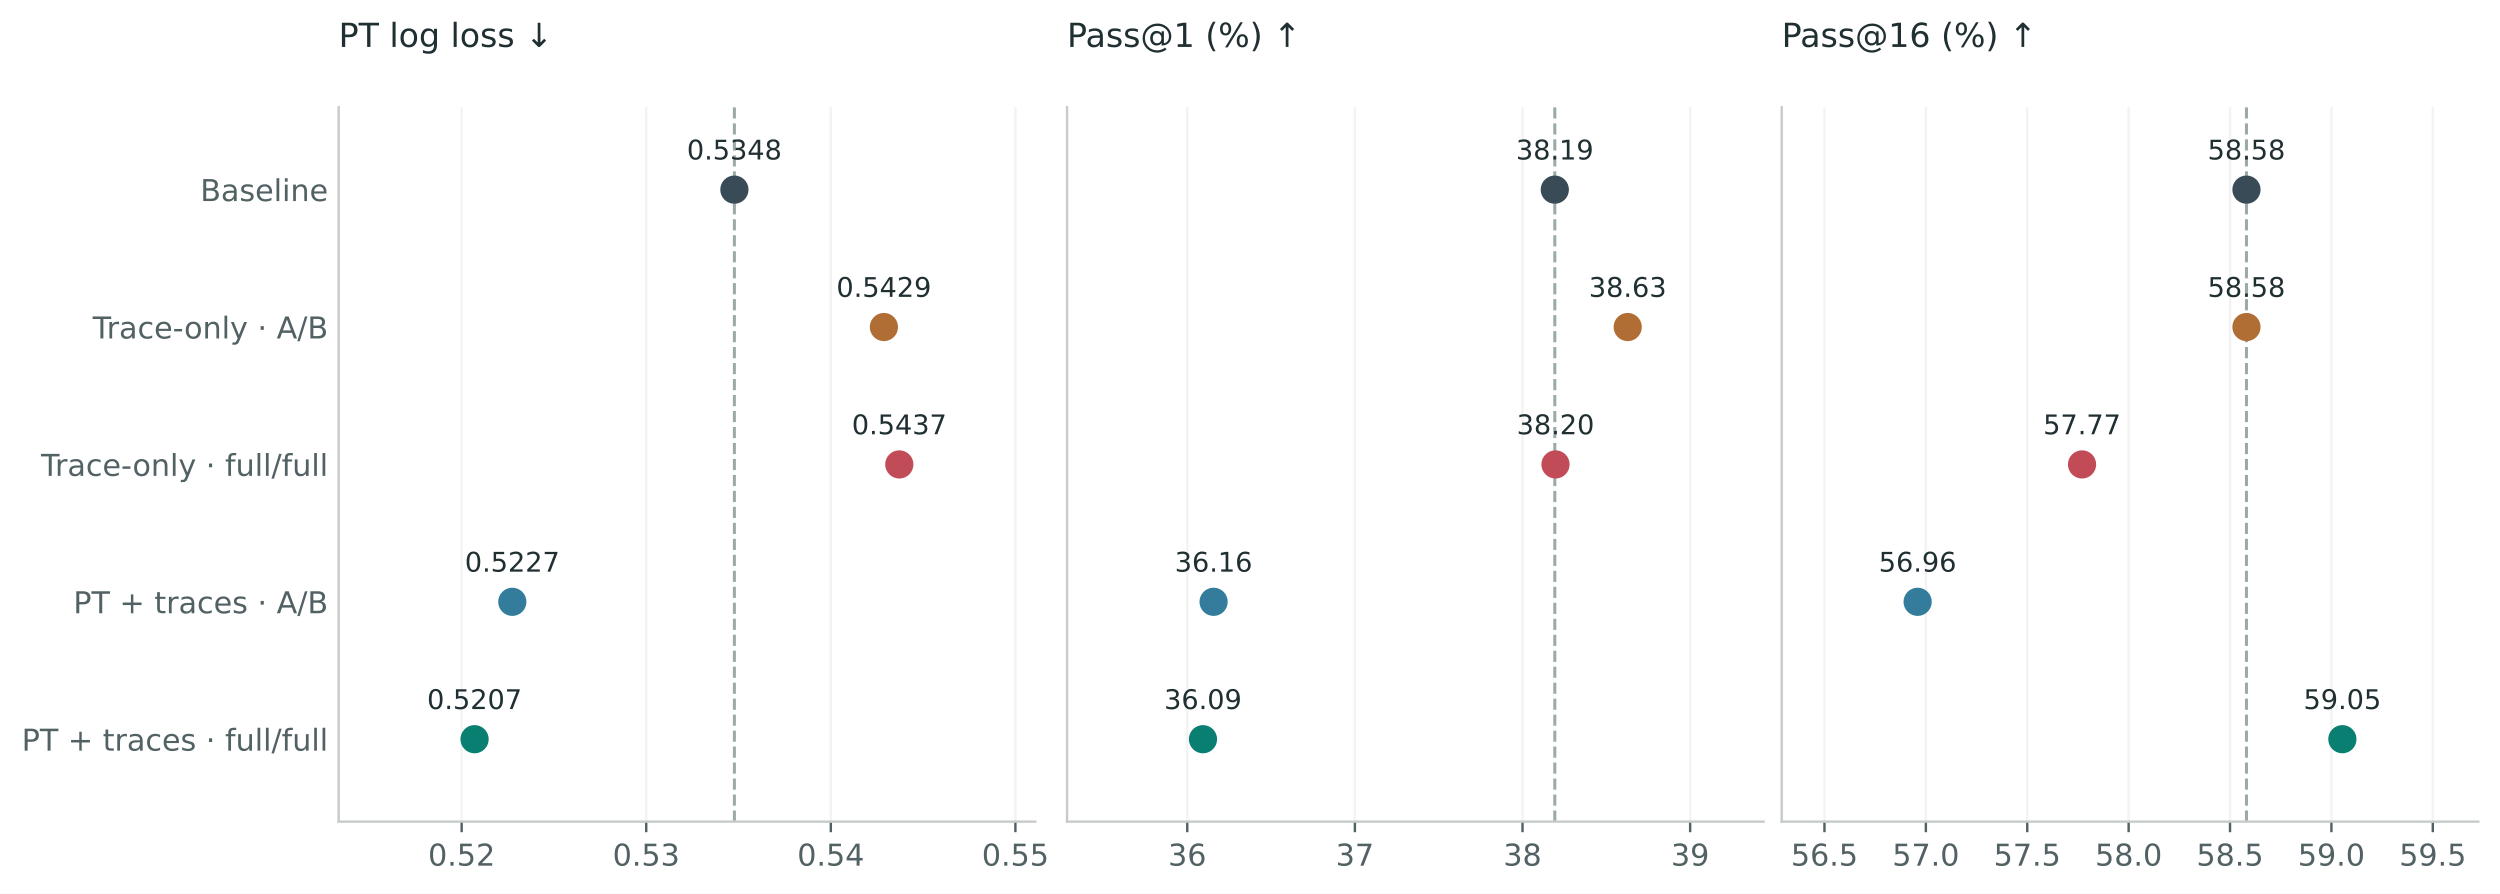
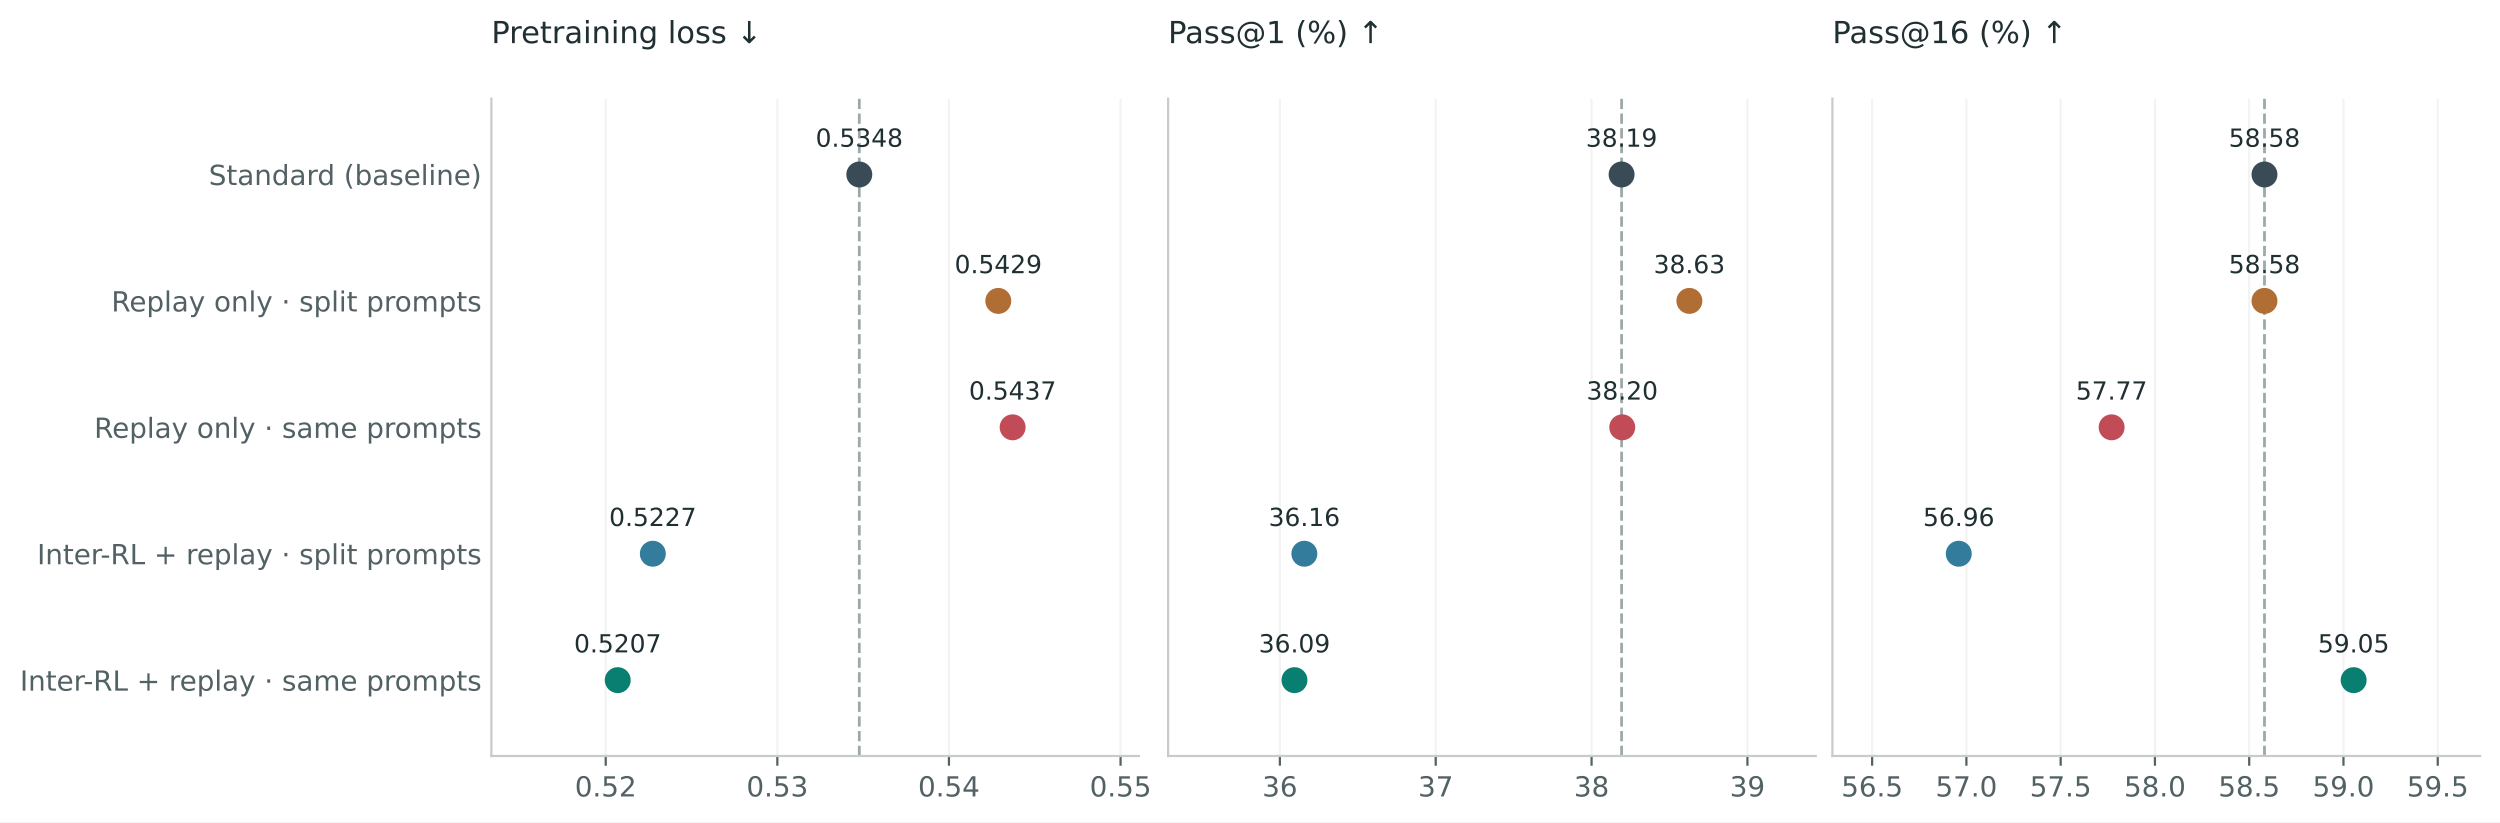
- <svg xmlns="http://www.w3.org/2000/svg" xmlns:xlink="http://www.w3.org/1999/xlink" width="829.2pt" height="296.4pt" viewBox="0 0 829.2 296.4" version="1.1">
+ <svg xmlns="http://www.w3.org/2000/svg" xmlns:xlink="http://www.w3.org/1999/xlink" width="901.2pt" height="296.4pt" viewBox="0 0 901.2 296.4" version="1.1">
  <defs>
    <style type="text/css">*{stroke-linejoin: round; stroke-linecap: butt}</style>
  </defs>
  <g id="figure_1">
    <g id="patch_1">
-       <path d="M 0 296.4 L 829.2 296.4 L 829.2 0 L 0 0 z " style="fill: #ffffff" />
+       <path d="M 0 296.4  L 901.2 296.4  L 901.2 0  L 0 0  z " style="fill: #ffffff" />
    </g>
    <g id="axes_1">
      <g id="patch_2">
-         <path d="M 112.325 272.521 L 343.364 272.521 L 343.364 35.558 L 112.325 35.558 z " style="fill: #ffffff" />
+         <path d="M 177.127 272.521  L 410.585 272.521  L 410.585 35.558  L 177.127 35.558  z " style="fill: #ffffff" />
      </g>
      <g id="matplotlib.axis_1">
        <g id="xtick_1">
          <g id="line2d_1">
-             <path d="M 153.119 272.521 L 153.119 35.558 " clip-path="url(#p8bb986a9d6)" style="fill: none; stroke: #b0b0b0; stroke-opacity: 0.16; stroke-width: 0.8; stroke-linecap: square" />
+             <path d="M 218.348 272.521  L 218.348 35.558  " clip-path="url(#p0f22539cb3)" style="fill: none; stroke: #b0b0b0; stroke-opacity: 0.16; stroke-width: 0.8; stroke-linecap: square" />
          </g>
          <g id="line2d_2">
            <defs>
-               <path id="m0288a008ab" d="M 0 0 L 0 3.5 " style="stroke: #526164; stroke-width: 0.8" />
+               <path id="m95b088e852" d="M 0 0  L 0 3.5  " style="stroke: #526164; stroke-width: 0.8" />
            </defs>
            <g>
-               <use xlink:href="#m0288a008ab" x="153.119" y="272.521" style="fill: #526164; stroke: #526164; stroke-width: 0.8" />
+               <use xlink:href="#m95b088e852" x="218.348" y="272.521" style="fill: #526164; stroke: #526164; stroke-width: 0.8" />
            </g>
          </g>
          <g id="text_1">
-             <text style="font-size: 10px; font-family: 'DejaVu Sans', 'Helvetica Neue', Helvetica, Arial, sans-serif; text-anchor: middle; fill: #526164" x="153.119" y="287.12" transform="rotate(-0 153.1195 287.1198)">0.52</text>
+             <text style="font-size: 10px; font-family: 'DejaVu Sans', 'Helvetica Neue', Helvetica, Arial, sans-serif; text-anchor: middle; fill: #526164" x="218.348" y="287.12" transform="rotate(-0 218.3483 287.1198)">0.52</text>
          </g>
        </g>
        <g id="xtick_2">
          <g id="line2d_3">
-             <path d="M 214.342 272.521 L 214.342 35.558 " clip-path="url(#p8bb986a9d6)" style="fill: none; stroke: #b0b0b0; stroke-opacity: 0.16; stroke-width: 0.8; stroke-linecap: square" />
+             <path d="M 280.212 272.521  L 280.212 35.558  " clip-path="url(#p0f22539cb3)" style="fill: none; stroke: #b0b0b0; stroke-opacity: 0.16; stroke-width: 0.8; stroke-linecap: square" />
          </g>
          <g id="line2d_4">
            <g>
-               <use xlink:href="#m0288a008ab" x="214.342" y="272.521" style="fill: #526164; stroke: #526164; stroke-width: 0.8" />
+               <use xlink:href="#m95b088e852" x="280.212" y="272.521" style="fill: #526164; stroke: #526164; stroke-width: 0.8" />
            </g>
          </g>
          <g id="text_2">
-             <text style="font-size: 10px; font-family: 'DejaVu Sans', 'Helvetica Neue', Helvetica, Arial, sans-serif; text-anchor: middle; fill: #526164" x="214.342" y="287.12" transform="rotate(-0 214.3422 287.1198)">0.53</text>
+             <text style="font-size: 10px; font-family: 'DejaVu Sans', 'Helvetica Neue', Helvetica, Arial, sans-serif; text-anchor: middle; fill: #526164" x="280.212" y="287.12" transform="rotate(-0 280.2123 287.1198)">0.53</text>
          </g>
        </g>
        <g id="xtick_3">
          <g id="line2d_5">
-             <path d="M 275.565 272.521 L 275.565 35.558 " clip-path="url(#p8bb986a9d6)" style="fill: none; stroke: #b0b0b0; stroke-opacity: 0.16; stroke-width: 0.8; stroke-linecap: square" />
+             <path d="M 342.076 272.521  L 342.076 35.558  " clip-path="url(#p0f22539cb3)" style="fill: none; stroke: #b0b0b0; stroke-opacity: 0.16; stroke-width: 0.8; stroke-linecap: square" />
          </g>
          <g id="line2d_6">
            <g>
-               <use xlink:href="#m0288a008ab" x="275.565" y="272.521" style="fill: #526164; stroke: #526164; stroke-width: 0.8" />
+               <use xlink:href="#m95b088e852" x="342.076" y="272.521" style="fill: #526164; stroke: #526164; stroke-width: 0.8" />
            </g>
          </g>
          <g id="text_3">
-             <text style="font-size: 10px; font-family: 'DejaVu Sans', 'Helvetica Neue', Helvetica, Arial, sans-serif; text-anchor: middle; fill: #526164" x="275.565" y="287.12" transform="rotate(-0 275.5649 287.1198)">0.54</text>
+             <text style="font-size: 10px; font-family: 'DejaVu Sans', 'Helvetica Neue', Helvetica, Arial, sans-serif; text-anchor: middle; fill: #526164" x="342.076" y="287.12" transform="rotate(-0 342.0762 287.1198)">0.54</text>
          </g>
        </g>
        <g id="xtick_4">
          <g id="line2d_7">
-             <path d="M 336.788 272.521 L 336.788 35.558 " clip-path="url(#p8bb986a9d6)" style="fill: none; stroke: #b0b0b0; stroke-opacity: 0.16; stroke-width: 0.8; stroke-linecap: square" />
+             <path d="M 403.94 272.521  L 403.94 35.558  " clip-path="url(#p0f22539cb3)" style="fill: none; stroke: #b0b0b0; stroke-opacity: 0.16; stroke-width: 0.8; stroke-linecap: square" />
          </g>
          <g id="line2d_8">
            <g>
-               <use xlink:href="#m0288a008ab" x="336.788" y="272.521" style="fill: #526164; stroke: #526164; stroke-width: 0.8" />
+               <use xlink:href="#m95b088e852" x="403.94" y="272.521" style="fill: #526164; stroke: #526164; stroke-width: 0.8" />
            </g>
          </g>
          <g id="text_4">
-             <text style="font-size: 10px; font-family: 'DejaVu Sans', 'Helvetica Neue', Helvetica, Arial, sans-serif; text-anchor: middle; fill: #526164" x="336.788" y="287.12" transform="rotate(-0 336.7877 287.1198)">0.55</text>
+             <text style="font-size: 10px; font-family: 'DejaVu Sans', 'Helvetica Neue', Helvetica, Arial, sans-serif; text-anchor: middle; fill: #526164" x="403.94" y="287.12" transform="rotate(-0 403.9401 287.1198)">0.55</text>
          </g>
        </g>
      </g>
      <g id="matplotlib.axis_2">
        <g id="ytick_1">
          <g id="line2d_9" />
          <g id="text_5">
-             <text style="font-size: 10px; font-family: 'DejaVu Sans', 'Helvetica Neue', Helvetica, Arial, sans-serif; text-anchor: end; fill: #526164" x="108.825" y="66.699" transform="rotate(-0 108.825 66.6994)">Baseline</text>
+             <text style="font-size: 10px; font-family: 'DejaVu Sans', 'Helvetica Neue', Helvetica, Arial, sans-serif; text-anchor: end; fill: #526164" x="173.627" y="66.699" transform="rotate(-0 173.6266 66.6994)">Standard (baseline)</text>
          </g>
        </g>
        <g id="ytick_2">
          <g id="line2d_10" />
          <g id="text_6">
-             <text style="font-size: 10px; font-family: 'DejaVu Sans', 'Helvetica Neue', Helvetica, Arial, sans-serif; text-anchor: end; fill: #526164" x="108.825" y="112.269" transform="rotate(-0 108.825 112.2692)">Trace-only · A/B</text>
+             <text style="font-size: 10px; font-family: 'DejaVu Sans', 'Helvetica Neue', Helvetica, Arial, sans-serif; text-anchor: end; fill: #526164" x="173.627" y="112.269" transform="rotate(-0 173.6266 112.2692)">Replay only · split prompts</text>
          </g>
        </g>
        <g id="ytick_3">
          <g id="line2d_11" />
          <g id="text_7">
-             <text style="font-size: 10px; font-family: 'DejaVu Sans', 'Helvetica Neue', Helvetica, Arial, sans-serif; text-anchor: end; fill: #526164" x="108.825" y="157.839" transform="rotate(-0 108.825 157.8391)">Trace-only · full/full</text>
+             <text style="font-size: 10px; font-family: 'DejaVu Sans', 'Helvetica Neue', Helvetica, Arial, sans-serif; text-anchor: end; fill: #526164" x="173.627" y="157.839" transform="rotate(-0 173.6266 157.8391)">Replay only · same prompts</text>
          </g>
        </g>
        <g id="ytick_4">
          <g id="line2d_12" />
          <g id="text_8">
-             <text style="font-size: 10px; font-family: 'DejaVu Sans', 'Helvetica Neue', Helvetica, Arial, sans-serif; text-anchor: end; fill: #526164" x="108.825" y="203.409" transform="rotate(-0 108.825 203.4089)">PT + traces · A/B</text>
+             <text style="font-size: 10px; font-family: 'DejaVu Sans', 'Helvetica Neue', Helvetica, Arial, sans-serif; text-anchor: end; fill: #526164" x="173.627" y="203.409" transform="rotate(-0 173.6266 203.4089)">Inter-RL + replay · split prompts</text>
          </g>
        </g>
        <g id="ytick_5">
          <g id="line2d_13" />
          <g id="text_9">
-             <text style="font-size: 10px; font-family: 'DejaVu Sans', 'Helvetica Neue', Helvetica, Arial, sans-serif; text-anchor: end; fill: #526164" x="108.825" y="248.979" transform="rotate(-0 108.825 248.9787)">PT + traces · full/full</text>
+             <text style="font-size: 10px; font-family: 'DejaVu Sans', 'Helvetica Neue', Helvetica, Arial, sans-serif; text-anchor: end; fill: #526164" x="173.627" y="248.979" transform="rotate(-0 173.6266 248.9787)">Inter-RL + replay · same prompts</text>
          </g>
        </g>
      </g>
      <g id="line2d_14">
-         <path d="M 243.583 272.521 L 243.583 35.558 " clip-path="url(#p8bb986a9d6)" style="fill: none; stroke-dasharray: 3.7,1.6; stroke-dashoffset: 0; stroke: #9ba9a7" />
+         <path d="M 309.76 272.521  L 309.76 35.558  " clip-path="url(#p0f22539cb3)" style="fill: none; stroke-dasharray: 3.7,1.6; stroke-dashoffset: 0; stroke: #9ba9a7" />
      </g>
      <g id="patch_3">
-         <path d="M 112.325 272.521 L 112.325 35.558 " style="fill: none; stroke: #c7ccca; stroke-width: 0.8; stroke-linejoin: miter; stroke-linecap: square" />
+         <path d="M 177.127 272.521  L 177.127 35.558  " style="fill: none; stroke: #c7ccca; stroke-width: 0.8; stroke-linejoin: miter; stroke-linecap: square" />
      </g>
      <g id="patch_4">
-         <path d="M 112.325 272.521 L 343.364 272.521 " style="fill: none; stroke: #c7ccca; stroke-width: 0.8; stroke-linejoin: miter; stroke-linecap: square" />
+         <path d="M 177.127 272.521  L 410.585 272.521  " style="fill: none; stroke: #c7ccca; stroke-width: 0.8; stroke-linejoin: miter; stroke-linecap: square" />
      </g>
      <g id="PathCollection_1">
        <defs>
-           <path id="C0_0_90d3d8b5ef" d="M 0 4.183 C 1.109 4.183 2.174 3.743 2.958 2.958 C 3.743 2.174 4.183 1.109 4.183 -0 C 4.183 -1.109 3.743 -2.174 2.958 -2.958 C 2.174 -3.743 1.109 -4.183 0 -4.183 C -1.109 -4.183 -2.174 -3.743 -2.958 -2.958 C -3.743 -2.174 -4.183 -1.109 -4.183 0 C -4.183 1.109 -3.743 2.174 -2.958 2.958 C -2.174 3.743 -1.109 4.183 0 4.183 z " />
+           <path id="C0_0_6683a7f0eb" d="M 0 4.183  C 1.109 4.183 2.174 3.743 2.958 2.958  C 3.743 2.174 4.183 1.109 4.183 -0  C 4.183 -1.109 3.743 -2.174 2.958 -2.958  C 2.174 -3.743 1.109 -4.183 0 -4.183  C -1.109 -4.183 -2.174 -3.743 -2.958 -2.958  C -3.743 -2.174 -4.183 -1.109 -4.183 0  C -4.183 1.109 -3.743 2.174 -2.958 2.958  C -2.174 3.743 -1.109 4.183 0 4.183  z " />
        </defs>
-         <g clip-path="url(#p8bb986a9d6)">
-           <use xlink:href="#C0_0_90d3d8b5ef" x="243.583" y="62.9" style="fill: #384b56; stroke: #384b56" />
-         </g>
-         <g clip-path="url(#p8bb986a9d6)">
-           <use xlink:href="#C0_0_90d3d8b5ef" x="293.169" y="108.47" style="fill: #b06e35; stroke: #b06e35" />
-         </g>
-         <g clip-path="url(#p8bb986a9d6)">
-           <use xlink:href="#C0_0_90d3d8b5ef" x="298.283" y="154.04" style="fill: #c14c57; stroke: #c14c57" />
-         </g>
-         <g clip-path="url(#p8bb986a9d6)">
-           <use xlink:href="#C0_0_90d3d8b5ef" x="169.924" y="199.61" style="fill: #337c9b; stroke: #337c9b" />
-         </g>
-         <g clip-path="url(#p8bb986a9d6)">
-           <use xlink:href="#C0_0_90d3d8b5ef" x="157.406" y="245.179" style="fill: #087f71; stroke: #087f71" />
+         <g clip-path="url(#p0f22539cb3)">
+           <use xlink:href="#C0_0_6683a7f0eb" x="309.76" y="62.9" style="fill: #384b56; stroke: #384b56" />
+         </g>
+         <g clip-path="url(#p0f22539cb3)">
+           <use xlink:href="#C0_0_6683a7f0eb" x="359.864" y="108.47" style="fill: #b06e35; stroke: #b06e35" />
+         </g>
+         <g clip-path="url(#p0f22539cb3)">
+           <use xlink:href="#C0_0_6683a7f0eb" x="365.032" y="154.04" style="fill: #c14c57; stroke: #c14c57" />
+         </g>
+         <g clip-path="url(#p0f22539cb3)">
+           <use xlink:href="#C0_0_6683a7f0eb" x="235.329" y="199.61" style="fill: #337c9b; stroke: #337c9b" />
+         </g>
+         <g clip-path="url(#p0f22539cb3)">
+           <use xlink:href="#C0_0_6683a7f0eb" x="222.68" y="245.179" style="fill: #087f71; stroke: #087f71" />
        </g>
      </g>
      <g id="text_10">
-         <text style="font-size: 9px; font-family: 'DejaVu Sans', 'Helvetica Neue', Helvetica, Arial, sans-serif; text-anchor: middle; fill: #202f32" x="243.583" y="52.9" transform="rotate(-0 243.5834 52.90018)">0.5348</text>
+         <text style="font-size: 9px; font-family: 'DejaVu Sans', 'Helvetica Neue', Helvetica, Arial, sans-serif; text-anchor: middle; fill: #202f32" x="309.76" y="52.9" transform="rotate(-0 309.7597 52.90018)">0.5348</text>
      </g>
      <g id="text_11">
-         <text style="font-size: 9px; font-family: 'DejaVu Sans', 'Helvetica Neue', Helvetica, Arial, sans-serif; text-anchor: middle; fill: #202f32" x="293.169" y="98.47" transform="rotate(-0 293.1687 98.47001)">0.5429</text>
+         <text style="font-size: 9px; font-family: 'DejaVu Sans', 'Helvetica Neue', Helvetica, Arial, sans-serif; text-anchor: middle; fill: #202f32" x="359.864" y="98.47" transform="rotate(-0 359.8643 98.47001)">0.5429</text>
      </g>
      <g id="text_12">
-         <text style="font-size: 9px; font-family: 'DejaVu Sans', 'Helvetica Neue', Helvetica, Arial, sans-serif; text-anchor: middle; fill: #202f32" x="298.283" y="144.04" transform="rotate(-0 298.2832 144.0398)">0.5437</text>
+         <text style="font-size: 9px; font-family: 'DejaVu Sans', 'Helvetica Neue', Helvetica, Arial, sans-serif; text-anchor: middle; fill: #202f32" x="365.032" y="144.04" transform="rotate(-0 365.0324 144.0398)">0.5437</text>
      </g>
      <g id="text_13">
-         <text style="font-size: 9px; font-family: 'DejaVu Sans', 'Helvetica Neue', Helvetica, Arial, sans-serif; text-anchor: middle; fill: #202f32" x="169.924" y="189.61" transform="rotate(-0 169.924 189.6097)">0.5227</text>
+         <text style="font-size: 9px; font-family: 'DejaVu Sans', 'Helvetica Neue', Helvetica, Arial, sans-serif; text-anchor: middle; fill: #202f32" x="235.329" y="189.61" transform="rotate(-0 235.3289 189.6097)">0.5227</text>
      </g>
      <g id="text_14">
-         <text style="font-size: 9px; font-family: 'DejaVu Sans', 'Helvetica Neue', Helvetica, Arial, sans-serif; text-anchor: middle; fill: #202f32" x="157.406" y="235.179" transform="rotate(-0 157.4058 235.1795)">0.5207</text>
+         <text style="font-size: 9px; font-family: 'DejaVu Sans', 'Helvetica Neue', Helvetica, Arial, sans-serif; text-anchor: middle; fill: #202f32" x="222.68" y="235.179" transform="rotate(-0 222.6795 235.1795)">0.5207</text>
      </g>
      <g id="text_15">
-         <text style="font-size: 11px; font-family: 'DejaVu Sans', 'Helvetica Neue', Helvetica, Arial, sans-serif; text-anchor: start; fill: #202f32" x="112.325" y="15.558" transform="rotate(-0 112.325 15.55828)">PT log loss ↓</text>
+         <text style="font-size: 11px; font-family: 'DejaVu Sans', 'Helvetica Neue', Helvetica, Arial, sans-serif; text-anchor: start; fill: #202f32" x="177.127" y="15.558" transform="rotate(-0 177.1266 15.55828)">Pretraining loss ↓</text>
      </g>
    </g>
    <g id="axes_2">
      <g id="patch_5">
-         <path d="M 353.921 272.521 L 584.96 272.521 L 584.96 35.558 L 353.921 35.558 z " style="fill: #ffffff" />
+         <path d="M 421.081 272.521  L 654.54 272.521  L 654.54 35.558  L 421.081 35.558  z " style="fill: #ffffff" />
      </g>
      <g id="matplotlib.axis_3">
        <g id="xtick_5">
          <g id="line2d_15">
-             <path d="M 393.789 272.521 L 393.789 35.558 " clip-path="url(#p7a28abaac0)" style="fill: none; stroke: #b0b0b0; stroke-opacity: 0.16; stroke-width: 0.8; stroke-linecap: square" />
+             <path d="M 461.367 272.521  L 461.367 35.558  " clip-path="url(#p93b1e6487b)" style="fill: none; stroke: #b0b0b0; stroke-opacity: 0.16; stroke-width: 0.8; stroke-linecap: square" />
          </g>
          <g id="line2d_16">
            <g>
-               <use xlink:href="#m0288a008ab" x="393.789" y="272.521" style="fill: #526164; stroke: #526164; stroke-width: 0.8" />
+               <use xlink:href="#m95b088e852" x="461.367" y="272.521" style="fill: #526164; stroke: #526164; stroke-width: 0.8" />
            </g>
          </g>
          <g id="text_16">
-             <text style="font-size: 10px; font-family: 'DejaVu Sans', 'Helvetica Neue', Helvetica, Arial, sans-serif; text-anchor: middle; fill: #526164" x="393.789" y="287.12" transform="rotate(-0 393.7893 287.1198)">36</text>
+             <text style="font-size: 10px; font-family: 'DejaVu Sans', 'Helvetica Neue', Helvetica, Arial, sans-serif; text-anchor: middle; fill: #526164" x="461.367" y="287.12" transform="rotate(-0 461.3673 287.1198)">36</text>
          </g>
        </g>
        <g id="xtick_6">
          <g id="line2d_17">
-             <path d="M 449.389 272.521 L 449.389 35.558 " clip-path="url(#p7a28abaac0)" style="fill: none; stroke: #b0b0b0; stroke-opacity: 0.16; stroke-width: 0.8; stroke-linecap: square" />
+             <path d="M 517.549 272.521  L 517.549 35.558  " clip-path="url(#p93b1e6487b)" style="fill: none; stroke: #b0b0b0; stroke-opacity: 0.16; stroke-width: 0.8; stroke-linecap: square" />
          </g>
          <g id="line2d_18">
            <g>
-               <use xlink:href="#m0288a008ab" x="449.389" y="272.521" style="fill: #526164; stroke: #526164; stroke-width: 0.8" />
+               <use xlink:href="#m95b088e852" x="517.549" y="272.521" style="fill: #526164; stroke: #526164; stroke-width: 0.8" />
            </g>
          </g>
          <g id="text_17">
-             <text style="font-size: 10px; font-family: 'DejaVu Sans', 'Helvetica Neue', Helvetica, Arial, sans-serif; text-anchor: middle; fill: #526164" x="449.389" y="287.12" transform="rotate(-0 449.3889 287.1198)">37</text>
+             <text style="font-size: 10px; font-family: 'DejaVu Sans', 'Helvetica Neue', Helvetica, Arial, sans-serif; text-anchor: middle; fill: #526164" x="517.549" y="287.12" transform="rotate(-0 517.5493 287.1198)">37</text>
          </g>
        </g>
        <g id="xtick_7">
          <g id="line2d_19">
-             <path d="M 504.989 272.521 L 504.989 35.558 " clip-path="url(#p7a28abaac0)" style="fill: none; stroke: #b0b0b0; stroke-opacity: 0.16; stroke-width: 0.8; stroke-linecap: square" />
+             <path d="M 573.731 272.521  L 573.731 35.558  " clip-path="url(#p93b1e6487b)" style="fill: none; stroke: #b0b0b0; stroke-opacity: 0.16; stroke-width: 0.8; stroke-linecap: square" />
          </g>
          <g id="line2d_20">
            <g>
-               <use xlink:href="#m0288a008ab" x="504.989" y="272.521" style="fill: #526164; stroke: #526164; stroke-width: 0.8" />
+               <use xlink:href="#m95b088e852" x="573.731" y="272.521" style="fill: #526164; stroke: #526164; stroke-width: 0.8" />
            </g>
          </g>
          <g id="text_18">
-             <text style="font-size: 10px; font-family: 'DejaVu Sans', 'Helvetica Neue', Helvetica, Arial, sans-serif; text-anchor: middle; fill: #526164" x="504.989" y="287.12" transform="rotate(-0 504.9886 287.1198)">38</text>
+             <text style="font-size: 10px; font-family: 'DejaVu Sans', 'Helvetica Neue', Helvetica, Arial, sans-serif; text-anchor: middle; fill: #526164" x="573.731" y="287.12" transform="rotate(-0 573.7312 287.1198)">38</text>
          </g>
        </g>
        <g id="xtick_8">
          <g id="line2d_21">
-             <path d="M 560.588 272.521 L 560.588 35.558 " clip-path="url(#p7a28abaac0)" style="fill: none; stroke: #b0b0b0; stroke-opacity: 0.16; stroke-width: 0.8; stroke-linecap: square" />
+             <path d="M 629.913 272.521  L 629.913 35.558  " clip-path="url(#p93b1e6487b)" style="fill: none; stroke: #b0b0b0; stroke-opacity: 0.16; stroke-width: 0.8; stroke-linecap: square" />
          </g>
          <g id="line2d_22">
            <g>
-               <use xlink:href="#m0288a008ab" x="560.588" y="272.521" style="fill: #526164; stroke: #526164; stroke-width: 0.8" />
+               <use xlink:href="#m95b088e852" x="629.913" y="272.521" style="fill: #526164; stroke: #526164; stroke-width: 0.8" />
            </g>
          </g>
          <g id="text_19">
-             <text style="font-size: 10px; font-family: 'DejaVu Sans', 'Helvetica Neue', Helvetica, Arial, sans-serif; text-anchor: middle; fill: #526164" x="560.588" y="287.12" transform="rotate(-0 560.5882 287.1198)">39</text>
+             <text style="font-size: 10px; font-family: 'DejaVu Sans', 'Helvetica Neue', Helvetica, Arial, sans-serif; text-anchor: middle; fill: #526164" x="629.913" y="287.12" transform="rotate(-0 629.9132 287.1198)">39</text>
          </g>
        </g>
      </g>
      <g id="matplotlib.axis_4">
        <g id="ytick_6">
          <g id="line2d_23" />
        </g>
        <g id="ytick_7">
          <g id="line2d_24" />
        </g>
        <g id="ytick_8">
          <g id="line2d_25" />
        </g>
        <g id="ytick_9">
          <g id="line2d_26" />
        </g>
        <g id="ytick_10">
          <g id="line2d_27" />
        </g>
      </g>
      <g id="line2d_28">
-         <path d="M 515.695 272.521 L 515.695 35.558 " clip-path="url(#p7a28abaac0)" style="fill: none; stroke-dasharray: 3.7,1.6; stroke-dashoffset: 0; stroke: #9ba9a7" />
+         <path d="M 584.55 272.521  L 584.55 35.558  " clip-path="url(#p93b1e6487b)" style="fill: none; stroke-dasharray: 3.7,1.6; stroke-dashoffset: 0; stroke: #9ba9a7" />
      </g>
      <g id="patch_6">
-         <path d="M 353.921 272.521 L 353.921 35.558 " style="fill: none; stroke: #c7ccca; stroke-width: 0.8; stroke-linejoin: miter; stroke-linecap: square" />
+         <path d="M 421.081 272.521  L 421.081 35.558  " style="fill: none; stroke: #c7ccca; stroke-width: 0.8; stroke-linejoin: miter; stroke-linecap: square" />
      </g>
      <g id="patch_7">
-         <path d="M 353.921 272.521 L 584.96 272.521 " style="fill: none; stroke: #c7ccca; stroke-width: 0.8; stroke-linejoin: miter; stroke-linecap: square" />
+         <path d="M 421.081 272.521  L 654.54 272.521  " style="fill: none; stroke: #c7ccca; stroke-width: 0.8; stroke-linejoin: miter; stroke-linecap: square" />
      </g>
      <g id="PathCollection_2">
        <defs>
-           <path id="C1_0_fca82e6153" d="M 0 4.183 C 1.109 4.183 2.174 3.743 2.958 2.958 C 3.743 2.174 4.183 1.109 4.183 -0 C 4.183 -1.109 3.743 -2.174 2.958 -2.958 C 2.174 -3.743 1.109 -4.183 0 -4.183 C -1.109 -4.183 -2.174 -3.743 -2.958 -2.958 C -3.743 -2.174 -4.183 -1.109 -4.183 0 C -4.183 1.109 -3.743 2.174 -2.958 2.958 C -2.174 3.743 -1.109 4.183 0 4.183 z " />
+           <path id="C1_0_bd0851bb1b" d="M 0 4.183  C 1.109 4.183 2.174 3.743 2.958 2.958  C 3.743 2.174 4.183 1.109 4.183 -0  C 4.183 -1.109 3.743 -2.174 2.958 -2.958  C 2.174 -3.743 1.109 -4.183 0 -4.183  C -1.109 -4.183 -2.174 -3.743 -2.958 -2.958  C -3.743 -2.174 -4.183 -1.109 -4.183 0  C -4.183 1.109 -3.743 2.174 -2.958 2.958  C -2.174 3.743 -1.109 4.183 0 4.183  z " />
        </defs>
-         <g clip-path="url(#p7a28abaac0)">
-           <use xlink:href="#C1_0_fca82e6153" x="515.695" y="62.9" style="fill: #384b56; stroke: #384b56" />
-         </g>
-         <g clip-path="url(#p7a28abaac0)">
-           <use xlink:href="#C1_0_fca82e6153" x="539.879" y="108.47" style="fill: #b06e35; stroke: #b06e35" />
-         </g>
-         <g clip-path="url(#p7a28abaac0)">
-           <use xlink:href="#C1_0_fca82e6153" x="515.93" y="154.04" style="fill: #c14c57; stroke: #c14c57" />
-         </g>
-         <g clip-path="url(#p7a28abaac0)">
-           <use xlink:href="#C1_0_fca82e6153" x="402.524" y="199.61" style="fill: #337c9b; stroke: #337c9b" />
-         </g>
-         <g clip-path="url(#p7a28abaac0)">
-           <use xlink:href="#C1_0_fca82e6153" x="399.002" y="245.179" style="fill: #087f71; stroke: #087f71" />
+         <g clip-path="url(#p93b1e6487b)">
+           <use xlink:href="#C1_0_bd0851bb1b" x="584.55" y="62.9" style="fill: #384b56; stroke: #384b56" />
+         </g>
+         <g clip-path="url(#p93b1e6487b)">
+           <use xlink:href="#C1_0_bd0851bb1b" x="608.987" y="108.47" style="fill: #b06e35; stroke: #b06e35" />
+         </g>
+         <g clip-path="url(#p93b1e6487b)">
+           <use xlink:href="#C1_0_bd0851bb1b" x="584.787" y="154.04" style="fill: #c14c57; stroke: #c14c57" />
+         </g>
+         <g clip-path="url(#p93b1e6487b)">
+           <use xlink:href="#C1_0_bd0851bb1b" x="470.193" y="199.61" style="fill: #337c9b; stroke: #337c9b" />
+         </g>
+         <g clip-path="url(#p93b1e6487b)">
+           <use xlink:href="#C1_0_bd0851bb1b" x="466.634" y="245.179" style="fill: #087f71; stroke: #087f71" />
        </g>
      </g>
      <g id="text_20">
-         <text style="font-size: 9px; font-family: 'DejaVu Sans', 'Helvetica Neue', Helvetica, Arial, sans-serif; text-anchor: middle; fill: #202f32" x="515.695" y="52.9" transform="rotate(-0 515.6953 52.90018)">38.19</text>
+         <text style="font-size: 9px; font-family: 'DejaVu Sans', 'Helvetica Neue', Helvetica, Arial, sans-serif; text-anchor: middle; fill: #202f32" x="584.55" y="52.9" transform="rotate(-0 584.55 52.90018)">38.19</text>
      </g>
      <g id="text_21">
-         <text style="font-size: 9px; font-family: 'DejaVu Sans', 'Helvetica Neue', Helvetica, Arial, sans-serif; text-anchor: middle; fill: #202f32" x="539.879" y="98.47" transform="rotate(-0 539.8792 98.47001)">38.63</text>
+         <text style="font-size: 9px; font-family: 'DejaVu Sans', 'Helvetica Neue', Helvetica, Arial, sans-serif; text-anchor: middle; fill: #202f32" x="608.987" y="98.47" transform="rotate(-0 608.9873 98.47001)">38.63</text>
      </g>
      <g id="text_22">
-         <text style="font-size: 9px; font-family: 'DejaVu Sans', 'Helvetica Neue', Helvetica, Arial, sans-serif; text-anchor: middle; fill: #202f32" x="515.93" y="144.04" transform="rotate(-0 515.9301 144.0398)">38.20</text>
+         <text style="font-size: 9px; font-family: 'DejaVu Sans', 'Helvetica Neue', Helvetica, Arial, sans-serif; text-anchor: middle; fill: #202f32" x="584.787" y="144.04" transform="rotate(-0 584.7873 144.0398)">38.20</text>
      </g>
      <g id="text_23">
-         <text style="font-size: 9px; font-family: 'DejaVu Sans', 'Helvetica Neue', Helvetica, Arial, sans-serif; text-anchor: middle; fill: #202f32" x="402.524" y="189.61" transform="rotate(-0 402.5237 189.6097)">36.16</text>
+         <text style="font-size: 9px; font-family: 'DejaVu Sans', 'Helvetica Neue', Helvetica, Arial, sans-serif; text-anchor: middle; fill: #202f32" x="470.193" y="189.61" transform="rotate(-0 470.1932 189.6097)">36.16</text>
      </g>
      <g id="text_24">
-         <text style="font-size: 9px; font-family: 'DejaVu Sans', 'Helvetica Neue', Helvetica, Arial, sans-serif; text-anchor: middle; fill: #202f32" x="399.002" y="235.179" transform="rotate(-0 399.0018 235.1795)">36.09</text>
+         <text style="font-size: 9px; font-family: 'DejaVu Sans', 'Helvetica Neue', Helvetica, Arial, sans-serif; text-anchor: middle; fill: #202f32" x="466.634" y="235.179" transform="rotate(-0 466.6344 235.1795)">36.09</text>
      </g>
      <g id="text_25">
-         <text style="font-size: 11px; font-family: 'DejaVu Sans', 'Helvetica Neue', Helvetica, Arial, sans-serif; text-anchor: start; fill: #202f32" x="353.921" y="15.558" transform="rotate(-0 353.921 15.55828)">Pass@1 (%) ↑</text>
+         <text style="font-size: 11px; font-family: 'DejaVu Sans', 'Helvetica Neue', Helvetica, Arial, sans-serif; text-anchor: start; fill: #202f32" x="421.081" y="15.558" transform="rotate(-0 421.0814 15.55828)">Pass@1 (%) ↑</text>
      </g>
    </g>
    <g id="axes_3">
      <g id="patch_8">
-         <path d="M 590.96 272.521 L 822 272.521 L 822 35.558 L 590.96 35.558 z " style="fill: #ffffff" />
+         <path d="M 660.541 272.521  L 894 272.521  L 894 35.558  L 660.541 35.558  z " style="fill: #ffffff" />
      </g>
      <g id="matplotlib.axis_5">
        <g id="xtick_9">
          <g id="line2d_29">
-             <path d="M 605.139 272.521 L 605.139 35.558 " clip-path="url(#p4abd46e85d)" style="fill: none; stroke: #b0b0b0; stroke-opacity: 0.16; stroke-width: 0.8; stroke-linecap: square" />
+             <path d="M 674.868 272.521  L 674.868 35.558  " clip-path="url(#p292a03a4a9)" style="fill: none; stroke: #b0b0b0; stroke-opacity: 0.16; stroke-width: 0.8; stroke-linecap: square" />
          </g>
          <g id="line2d_30">
            <g>
-               <use xlink:href="#m0288a008ab" x="605.139" y="272.521" style="fill: #526164; stroke: #526164; stroke-width: 0.8" />
+               <use xlink:href="#m95b088e852" x="674.868" y="272.521" style="fill: #526164; stroke: #526164; stroke-width: 0.8" />
            </g>
          </g>
          <g id="text_26">
-             <text style="font-size: 10px; font-family: 'DejaVu Sans', 'Helvetica Neue', Helvetica, Arial, sans-serif; text-anchor: middle; fill: #526164" x="605.139" y="287.12" transform="rotate(-0 605.1391 287.1198)">56.5</text>
+             <text style="font-size: 10px; font-family: 'DejaVu Sans', 'Helvetica Neue', Helvetica, Arial, sans-serif; text-anchor: middle; fill: #526164" x="674.868" y="287.12" transform="rotate(-0 674.8678 287.1198)">56.5</text>
          </g>
        </g>
        <g id="xtick_10">
          <g id="line2d_31">
-             <path d="M 638.768 272.521 L 638.768 35.558 " clip-path="url(#p4abd46e85d)" style="fill: none; stroke: #b0b0b0; stroke-opacity: 0.16; stroke-width: 0.8; stroke-linecap: square" />
+             <path d="M 708.849 272.521  L 708.849 35.558  " clip-path="url(#p292a03a4a9)" style="fill: none; stroke: #b0b0b0; stroke-opacity: 0.16; stroke-width: 0.8; stroke-linecap: square" />
          </g>
          <g id="line2d_32">
            <g>
-               <use xlink:href="#m0288a008ab" x="638.768" y="272.521" style="fill: #526164; stroke: #526164; stroke-width: 0.8" />
+               <use xlink:href="#m95b088e852" x="708.849" y="272.521" style="fill: #526164; stroke: #526164; stroke-width: 0.8" />
            </g>
          </g>
          <g id="text_27">
-             <text style="font-size: 10px; font-family: 'DejaVu Sans', 'Helvetica Neue', Helvetica, Arial, sans-serif; text-anchor: middle; fill: #526164" x="638.768" y="287.12" transform="rotate(-0 638.7679 287.1198)">57.0</text>
+             <text style="font-size: 10px; font-family: 'DejaVu Sans', 'Helvetica Neue', Helvetica, Arial, sans-serif; text-anchor: middle; fill: #526164" x="708.849" y="287.12" transform="rotate(-0 708.8489 287.1198)">57.0</text>
          </g>
        </g>
        <g id="xtick_11">
          <g id="line2d_33">
-             <path d="M 672.397 272.521 L 672.397 35.558 " clip-path="url(#p4abd46e85d)" style="fill: none; stroke: #b0b0b0; stroke-opacity: 0.16; stroke-width: 0.8; stroke-linecap: square" />
+             <path d="M 742.83 272.521  L 742.83 35.558  " clip-path="url(#p292a03a4a9)" style="fill: none; stroke: #b0b0b0; stroke-opacity: 0.16; stroke-width: 0.8; stroke-linecap: square" />
          </g>
          <g id="line2d_34">
            <g>
-               <use xlink:href="#m0288a008ab" x="672.397" y="272.521" style="fill: #526164; stroke: #526164; stroke-width: 0.8" />
+               <use xlink:href="#m95b088e852" x="742.83" y="272.521" style="fill: #526164; stroke: #526164; stroke-width: 0.8" />
            </g>
          </g>
          <g id="text_28">
-             <text style="font-size: 10px; font-family: 'DejaVu Sans', 'Helvetica Neue', Helvetica, Arial, sans-serif; text-anchor: middle; fill: #526164" x="672.397" y="287.12" transform="rotate(-0 672.3967 287.1198)">57.5</text>
+             <text style="font-size: 10px; font-family: 'DejaVu Sans', 'Helvetica Neue', Helvetica, Arial, sans-serif; text-anchor: middle; fill: #526164" x="742.83" y="287.12" transform="rotate(-0 742.8299 287.1198)">57.5</text>
          </g>
        </g>
        <g id="xtick_12">
          <g id="line2d_35">
-             <path d="M 706.026 272.521 L 706.026 35.558 " clip-path="url(#p4abd46e85d)" style="fill: none; stroke: #b0b0b0; stroke-opacity: 0.16; stroke-width: 0.8; stroke-linecap: square" />
+             <path d="M 776.811 272.521  L 776.811 35.558  " clip-path="url(#p292a03a4a9)" style="fill: none; stroke: #b0b0b0; stroke-opacity: 0.16; stroke-width: 0.8; stroke-linecap: square" />
          </g>
          <g id="line2d_36">
            <g>
-               <use xlink:href="#m0288a008ab" x="706.026" y="272.521" style="fill: #526164; stroke: #526164; stroke-width: 0.8" />
+               <use xlink:href="#m95b088e852" x="776.811" y="272.521" style="fill: #526164; stroke: #526164; stroke-width: 0.8" />
            </g>
          </g>
          <g id="text_29">
-             <text style="font-size: 10px; font-family: 'DejaVu Sans', 'Helvetica Neue', Helvetica, Arial, sans-serif; text-anchor: middle; fill: #526164" x="706.026" y="287.12" transform="rotate(-0 706.0256 287.1198)">58.0</text>
+             <text style="font-size: 10px; font-family: 'DejaVu Sans', 'Helvetica Neue', Helvetica, Arial, sans-serif; text-anchor: middle; fill: #526164" x="776.811" y="287.12" transform="rotate(-0 776.8109 287.1198)">58.0</text>
          </g>
        </g>
        <g id="xtick_13">
          <g id="line2d_37">
-             <path d="M 739.654 272.521 L 739.654 35.558 " clip-path="url(#p4abd46e85d)" style="fill: none; stroke: #b0b0b0; stroke-opacity: 0.16; stroke-width: 0.8; stroke-linecap: square" />
+             <path d="M 810.792 272.521  L 810.792 35.558  " clip-path="url(#p292a03a4a9)" style="fill: none; stroke: #b0b0b0; stroke-opacity: 0.16; stroke-width: 0.8; stroke-linecap: square" />
          </g>
          <g id="line2d_38">
            <g>
-               <use xlink:href="#m0288a008ab" x="739.654" y="272.521" style="fill: #526164; stroke: #526164; stroke-width: 0.8" />
+               <use xlink:href="#m95b088e852" x="810.792" y="272.521" style="fill: #526164; stroke: #526164; stroke-width: 0.8" />
            </g>
          </g>
          <g id="text_30">
-             <text style="font-size: 10px; font-family: 'DejaVu Sans', 'Helvetica Neue', Helvetica, Arial, sans-serif; text-anchor: middle; fill: #526164" x="739.654" y="287.12" transform="rotate(-0 739.6544 287.1198)">58.5</text>
+             <text style="font-size: 10px; font-family: 'DejaVu Sans', 'Helvetica Neue', Helvetica, Arial, sans-serif; text-anchor: middle; fill: #526164" x="810.792" y="287.12" transform="rotate(-0 810.7919 287.1198)">58.5</text>
          </g>
        </g>
        <g id="xtick_14">
          <g id="line2d_39">
-             <path d="M 773.283 272.521 L 773.283 35.558 " clip-path="url(#p4abd46e85d)" style="fill: none; stroke: #b0b0b0; stroke-opacity: 0.16; stroke-width: 0.8; stroke-linecap: square" />
+             <path d="M 844.773 272.521  L 844.773 35.558  " clip-path="url(#p292a03a4a9)" style="fill: none; stroke: #b0b0b0; stroke-opacity: 0.16; stroke-width: 0.8; stroke-linecap: square" />
          </g>
          <g id="line2d_40">
            <g>
-               <use xlink:href="#m0288a008ab" x="773.283" y="272.521" style="fill: #526164; stroke: #526164; stroke-width: 0.8" />
+               <use xlink:href="#m95b088e852" x="844.773" y="272.521" style="fill: #526164; stroke: #526164; stroke-width: 0.8" />
            </g>
          </g>
          <g id="text_31">
-             <text style="font-size: 10px; font-family: 'DejaVu Sans', 'Helvetica Neue', Helvetica, Arial, sans-serif; text-anchor: middle; fill: #526164" x="773.283" y="287.12" transform="rotate(-0 773.2832 287.1198)">59.0</text>
+             <text style="font-size: 10px; font-family: 'DejaVu Sans', 'Helvetica Neue', Helvetica, Arial, sans-serif; text-anchor: middle; fill: #526164" x="844.773" y="287.12" transform="rotate(-0 844.773 287.1198)">59.0</text>
          </g>
        </g>
        <g id="xtick_15">
          <g id="line2d_41">
-             <path d="M 806.912 272.521 L 806.912 35.558 " clip-path="url(#p4abd46e85d)" style="fill: none; stroke: #b0b0b0; stroke-opacity: 0.16; stroke-width: 0.8; stroke-linecap: square" />
+             <path d="M 878.754 272.521  L 878.754 35.558  " clip-path="url(#p292a03a4a9)" style="fill: none; stroke: #b0b0b0; stroke-opacity: 0.16; stroke-width: 0.8; stroke-linecap: square" />
          </g>
          <g id="line2d_42">
            <g>
-               <use xlink:href="#m0288a008ab" x="806.912" y="272.521" style="fill: #526164; stroke: #526164; stroke-width: 0.8" />
+               <use xlink:href="#m95b088e852" x="878.754" y="272.521" style="fill: #526164; stroke: #526164; stroke-width: 0.8" />
            </g>
          </g>
          <g id="text_32">
-             <text style="font-size: 10px; font-family: 'DejaVu Sans', 'Helvetica Neue', Helvetica, Arial, sans-serif; text-anchor: middle; fill: #526164" x="806.912" y="287.12" transform="rotate(-0 806.912 287.1198)">59.5</text>
+             <text style="font-size: 10px; font-family: 'DejaVu Sans', 'Helvetica Neue', Helvetica, Arial, sans-serif; text-anchor: middle; fill: #526164" x="878.754" y="287.12" transform="rotate(-0 878.754 287.1198)">59.5</text>
          </g>
        </g>
      </g>
      <g id="matplotlib.axis_6">
        <g id="ytick_11">
          <g id="line2d_43" />
        </g>
        <g id="ytick_12">
          <g id="line2d_44" />
        </g>
        <g id="ytick_13">
          <g id="line2d_45" />
        </g>
        <g id="ytick_14">
          <g id="line2d_46" />
        </g>
        <g id="ytick_15">
          <g id="line2d_47" />
        </g>
      </g>
      <g id="line2d_48">
-         <path d="M 745.108 272.521 L 745.108 35.558 " clip-path="url(#p4abd46e85d)" style="fill: none; stroke-dasharray: 3.7,1.6; stroke-dashoffset: 0; stroke: #9ba9a7" />
+         <path d="M 816.302 272.521  L 816.302 35.558  " clip-path="url(#p292a03a4a9)" style="fill: none; stroke-dasharray: 3.7,1.6; stroke-dashoffset: 0; stroke: #9ba9a7" />
      </g>
      <g id="patch_9">
-         <path d="M 590.96 272.521 L 590.96 35.558 " style="fill: none; stroke: #c7ccca; stroke-width: 0.8; stroke-linejoin: miter; stroke-linecap: square" />
+         <path d="M 660.541 272.521  L 660.541 35.558  " style="fill: none; stroke: #c7ccca; stroke-width: 0.8; stroke-linejoin: miter; stroke-linecap: square" />
      </g>
      <g id="patch_10">
-         <path d="M 590.96 272.521 L 822 272.521 " style="fill: none; stroke: #c7ccca; stroke-width: 0.8; stroke-linejoin: miter; stroke-linecap: square" />
+         <path d="M 660.541 272.521  L 894 272.521  " style="fill: none; stroke: #c7ccca; stroke-width: 0.8; stroke-linejoin: miter; stroke-linecap: square" />
      </g>
      <g id="PathCollection_3">
        <defs>
-           <path id="C2_0_405329d5bd" d="M 0 4.183 C 1.109 4.183 2.174 3.743 2.958 2.958 C 3.743 2.174 4.183 1.109 4.183 -0 C 4.183 -1.109 3.743 -2.174 2.958 -2.958 C 2.174 -3.743 1.109 -4.183 0 -4.183 C -1.109 -4.183 -2.174 -3.743 -2.958 -2.958 C -3.743 -2.174 -4.183 -1.109 -4.183 0 C -4.183 1.109 -3.743 2.174 -2.958 2.958 C -2.174 3.743 -1.109 4.183 0 4.183 z " />
+           <path id="C2_0_e56d53c35e" d="M 0 4.183  C 1.109 4.183 2.174 3.743 2.958 2.958  C 3.743 2.174 4.183 1.109 4.183 -0  C 4.183 -1.109 3.743 -2.174 2.958 -2.958  C 2.174 -3.743 1.109 -4.183 0 -4.183  C -1.109 -4.183 -2.174 -3.743 -2.958 -2.958  C -3.743 -2.174 -4.183 -1.109 -4.183 0  C -4.183 1.109 -3.743 2.174 -2.958 2.958  C -2.174 3.743 -1.109 4.183 0 4.183  z " />
        </defs>
-         <g clip-path="url(#p4abd46e85d)">
-           <use xlink:href="#C2_0_405329d5bd" x="745.108" y="62.9" style="fill: #384b56; stroke: #384b56" />
-         </g>
-         <g clip-path="url(#p4abd46e85d)">
-           <use xlink:href="#C2_0_405329d5bd" x="745.108" y="108.47" style="fill: #b06e35; stroke: #b06e35" />
-         </g>
-         <g clip-path="url(#p4abd46e85d)">
-           <use xlink:href="#C2_0_405329d5bd" x="690.574" y="154.04" style="fill: #c14c57; stroke: #c14c57" />
-         </g>
-         <g clip-path="url(#p4abd46e85d)">
-           <use xlink:href="#C2_0_405329d5bd" x="636.041" y="199.61" style="fill: #337c9b; stroke: #337c9b" />
-         </g>
-         <g clip-path="url(#p4abd46e85d)">
-           <use xlink:href="#C2_0_405329d5bd" x="776.919" y="245.179" style="fill: #087f71; stroke: #087f71" />
+         <g clip-path="url(#p292a03a4a9)">
+           <use xlink:href="#C2_0_e56d53c35e" x="816.302" y="62.9" style="fill: #384b56; stroke: #384b56" />
+         </g>
+         <g clip-path="url(#p292a03a4a9)">
+           <use xlink:href="#C2_0_e56d53c35e" x="816.302" y="108.47" style="fill: #b06e35; stroke: #b06e35" />
+         </g>
+         <g clip-path="url(#p292a03a4a9)">
+           <use xlink:href="#C2_0_e56d53c35e" x="761.198" y="154.04" style="fill: #c14c57; stroke: #c14c57" />
+         </g>
+         <g clip-path="url(#p292a03a4a9)">
+           <use xlink:href="#C2_0_e56d53c35e" x="706.094" y="199.61" style="fill: #337c9b; stroke: #337c9b" />
+         </g>
+         <g clip-path="url(#p292a03a4a9)">
+           <use xlink:href="#C2_0_e56d53c35e" x="848.447" y="245.179" style="fill: #087f71; stroke: #087f71" />
        </g>
      </g>
      <g id="text_33">
-         <text style="font-size: 9px; font-family: 'DejaVu Sans', 'Helvetica Neue', Helvetica, Arial, sans-serif; text-anchor: middle; fill: #202f32" x="745.108" y="52.9" transform="rotate(-0 745.1077 52.90018)">58.58</text>
+         <text style="font-size: 9px; font-family: 'DejaVu Sans', 'Helvetica Neue', Helvetica, Arial, sans-serif; text-anchor: middle; fill: #202f32" x="816.302" y="52.9" transform="rotate(-0 816.3024 52.90018)">58.58</text>
      </g>
      <g id="text_34">
-         <text style="font-size: 9px; font-family: 'DejaVu Sans', 'Helvetica Neue', Helvetica, Arial, sans-serif; text-anchor: middle; fill: #202f32" x="745.108" y="98.47" transform="rotate(-0 745.1077 98.47001)">58.58</text>
+         <text style="font-size: 9px; font-family: 'DejaVu Sans', 'Helvetica Neue', Helvetica, Arial, sans-serif; text-anchor: middle; fill: #202f32" x="816.302" y="98.47" transform="rotate(-0 816.3024 98.47001)">58.58</text>
      </g>
      <g id="text_35">
-         <text style="font-size: 9px; font-family: 'DejaVu Sans', 'Helvetica Neue', Helvetica, Arial, sans-serif; text-anchor: middle; fill: #202f32" x="690.574" y="144.04" transform="rotate(-0 690.5745 144.0398)">57.77</text>
+         <text style="font-size: 9px; font-family: 'DejaVu Sans', 'Helvetica Neue', Helvetica, Arial, sans-serif; text-anchor: middle; fill: #202f32" x="761.198" y="144.04" transform="rotate(-0 761.198 144.0398)">57.77</text>
      </g>
      <g id="text_36">
-         <text style="font-size: 9px; font-family: 'DejaVu Sans', 'Helvetica Neue', Helvetica, Arial, sans-serif; text-anchor: middle; fill: #202f32" x="636.041" y="189.61" transform="rotate(-0 636.0413 189.6097)">56.96</text>
+         <text style="font-size: 9px; font-family: 'DejaVu Sans', 'Helvetica Neue', Helvetica, Arial, sans-serif; text-anchor: middle; fill: #202f32" x="706.094" y="189.61" transform="rotate(-0 706.0936 189.6097)">56.96</text>
      </g>
      <g id="text_37">
-         <text style="font-size: 9px; font-family: 'DejaVu Sans', 'Helvetica Neue', Helvetica, Arial, sans-serif; text-anchor: middle; fill: #202f32" x="776.919" y="235.179" transform="rotate(-0 776.9187 235.1795)">59.05</text>
+         <text style="font-size: 9px; font-family: 'DejaVu Sans', 'Helvetica Neue', Helvetica, Arial, sans-serif; text-anchor: middle; fill: #202f32" x="848.447" y="235.179" transform="rotate(-0 848.4466 235.1795)">59.05</text>
      </g>
      <g id="text_38">
-         <text style="font-size: 11px; font-family: 'DejaVu Sans', 'Helvetica Neue', Helvetica, Arial, sans-serif; text-anchor: start; fill: #202f32" x="590.96" y="15.558" transform="rotate(-0 590.9605 15.55828)">Pass@16 (%) ↑</text>
+         <text style="font-size: 11px; font-family: 'DejaVu Sans', 'Helvetica Neue', Helvetica, Arial, sans-serif; text-anchor: start; fill: #202f32" x="660.541" y="15.558" transform="rotate(-0 660.5407 15.55828)">Pass@16 (%) ↑</text>
      </g>
    </g>
  </g>
  <defs>
-     <clipPath id="p8bb986a9d6">
-       <rect x="112.325" y="35.558" width="231.039" height="236.963" />
+     <clipPath id="p0f22539cb3">
+       <rect x="177.127" y="35.558" width="233.459" height="236.963" />
    </clipPath>
-     <clipPath id="p7a28abaac0">
-       <rect x="353.921" y="35.558" width="231.039" height="236.963" />
+     <clipPath id="p93b1e6487b">
+       <rect x="421.081" y="35.558" width="233.459" height="236.963" />
    </clipPath>
-     <clipPath id="p4abd46e85d">
-       <rect x="590.96" y="35.558" width="231.039" height="236.963" />
+     <clipPath id="p292a03a4a9">
+       <rect x="660.541" y="35.558" width="233.459" height="236.963" />
    </clipPath>
  </defs>
</svg>
